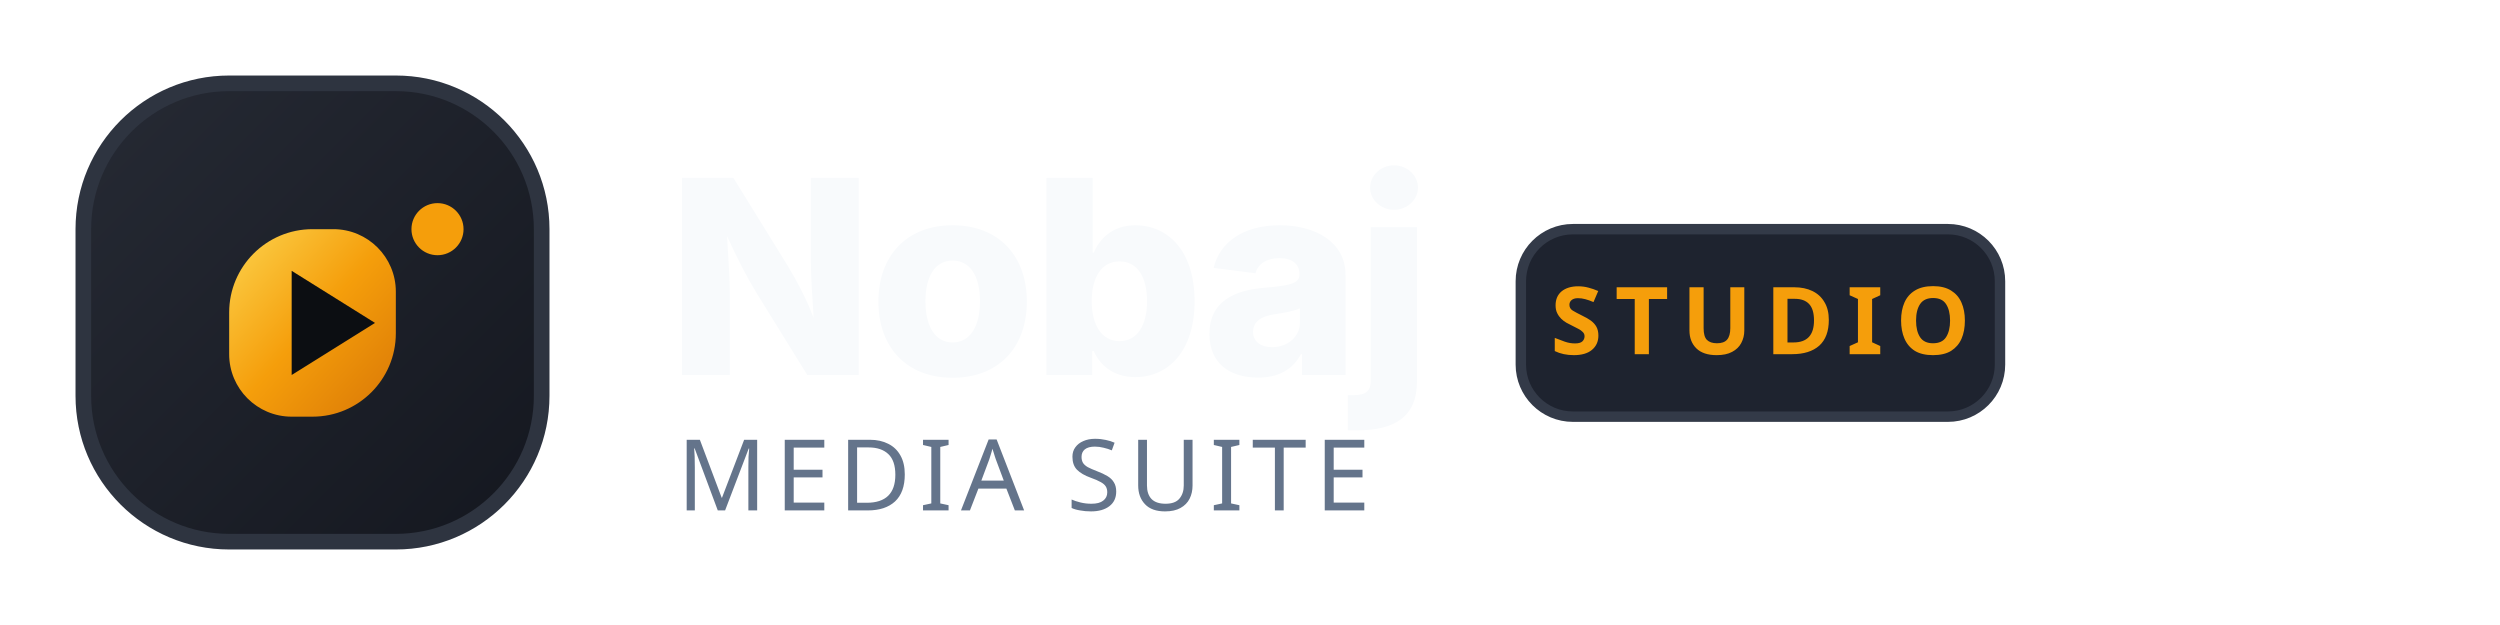
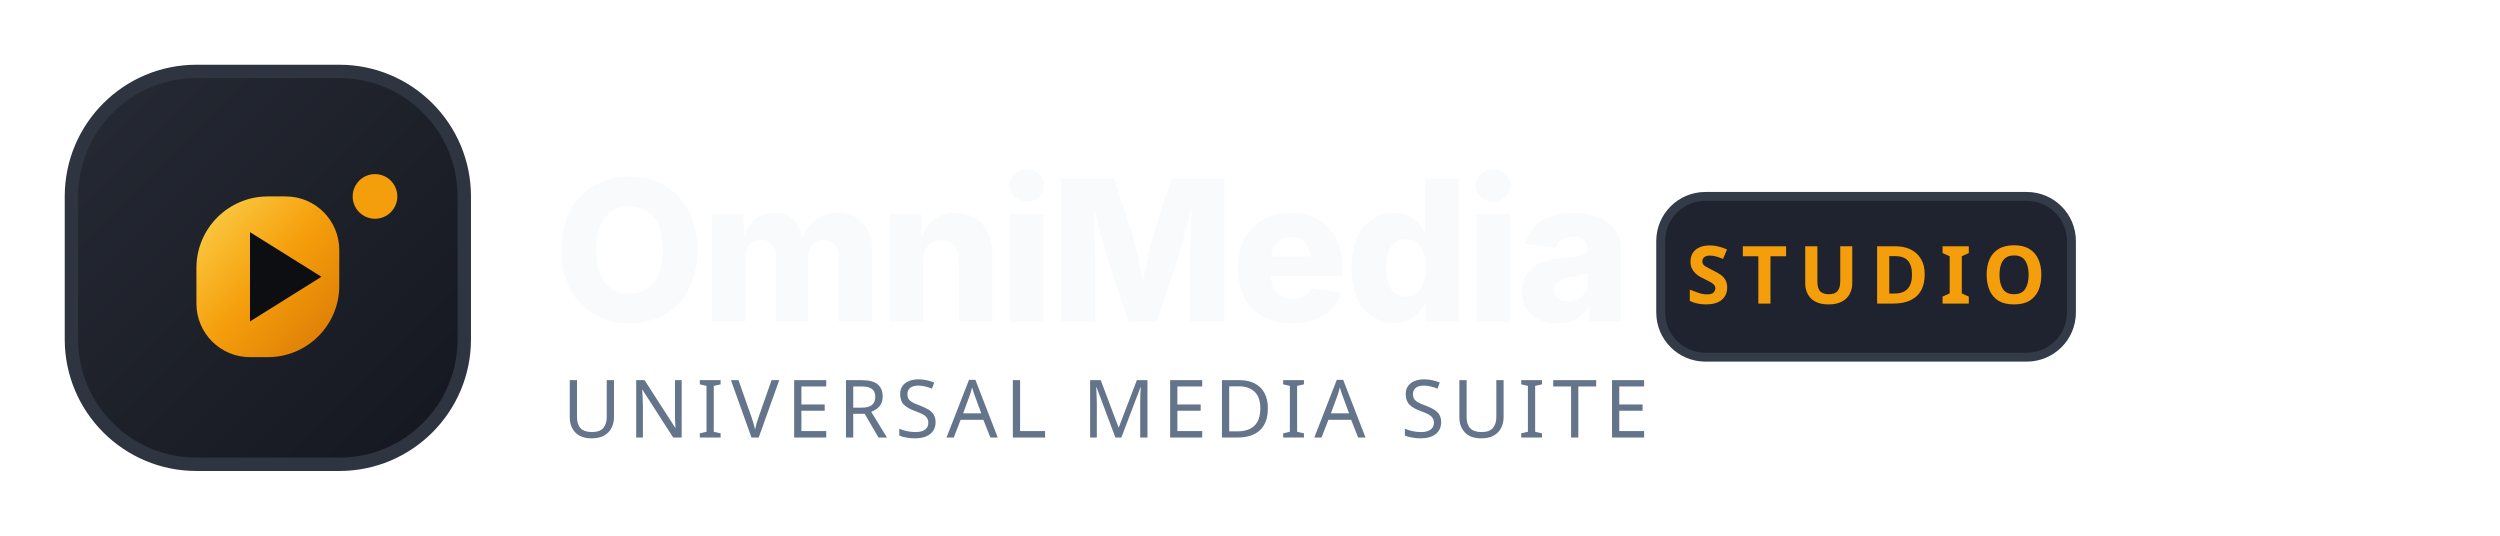
- <svg xmlns="http://www.w3.org/2000/svg" viewBox="0 0 240 60" width="240" height="60" fill="none">
+ <svg xmlns="http://www.w3.org/2000/svg" viewBox="0 0 280 60" width="280" height="60" fill="none">
  <defs>
-     <linearGradient id="nobajBronze" x1="0%" y1="0%" x2="100%" y2="100%">
+     <linearGradient id="omniBronze" x1="0%" y1="0%" x2="100%" y2="100%">
      <stop offset="0%" stop-color="#FCD34D" />
      <stop offset="50%" stop-color="#F59E0B" />
      <stop offset="100%" stop-color="#D97706" />
    </linearGradient>
    <linearGradient id="titaniumSheen" x1="0%" y1="0%" x2="100%" y2="100%">
      <stop offset="0%" stop-color="#262A34" />
      <stop offset="100%" stop-color="#14171F" />
    </linearGradient>
  </defs>
  <g transform="translate(8, 8)">
    <rect width="44" height="44" rx="14" fill="url(#titaniumSheen)" stroke="#2E3440" stroke-width="1.5" />
-     <path d="M14 22C14 17.582 17.582 14 22 14H24C27.314 14 30 16.686 30 20V24C30 28.418 26.418 32 22 32H20C16.686 32 14 29.314 14 26V22Z" fill="url(#nobajBronze)" />
+     <path d="M14 22C14 17.582 17.582 14 22 14H24C27.314 14 30 16.686 30 20V24C30 28.418 26.418 32 22 32H20C16.686 32 14 29.314 14 26V22Z" fill="url(#omniBronze)" />
    <polygon points="20,18 28,23 20,28" fill="#0C0E12" />
    <circle cx="34" cy="14" r="2.5" fill="#F59E0B" />
  </g>
-   <text x="64" y="36" font-family="'Plus Jakarta Sans', system-ui, -apple-system, sans-serif" font-size="26" font-weight="800" letter-spacing="-0.5" fill="#F8FAFC">
-     Nobaj
+   <text x="62" y="36" font-family="'Plus Jakarta Sans', system-ui, -apple-system, sans-serif" font-size="22" font-weight="800" letter-spacing="-0.5" fill="#F8FAFC">
+     OmniMedia
  </text>
-   <rect x="146" y="22" width="46" height="18" rx="5" fill="#1E232F" stroke="#333A48" stroke-width="1" />
-   <text x="169" y="34" font-family="'Plus Jakarta Sans', sans-serif" font-size="9" font-weight="700" fill="#F59E0B" letter-spacing="1.2" text-anchor="middle">
+   <rect x="186" y="22" width="46" height="18" rx="5" fill="#1E232F" stroke="#333A48" stroke-width="1" />
+   <text x="209" y="34" font-family="'Plus Jakarta Sans', sans-serif" font-size="9" font-weight="700" fill="#F59E0B" letter-spacing="1.2" text-anchor="middle">
    STUDIO
  </text>
-   <text x="65" y="49" font-family="system-ui, sans-serif" font-size="9.5" font-weight="500" fill="#64748B" letter-spacing="0.8">
-     MEDIA SUITE
+   <text x="63" y="49" font-family="system-ui, sans-serif" font-size="9" font-weight="500" fill="#64748B" letter-spacing="0.8">
+     UNIVERSAL MEDIA SUITE
  </text>
</svg>
